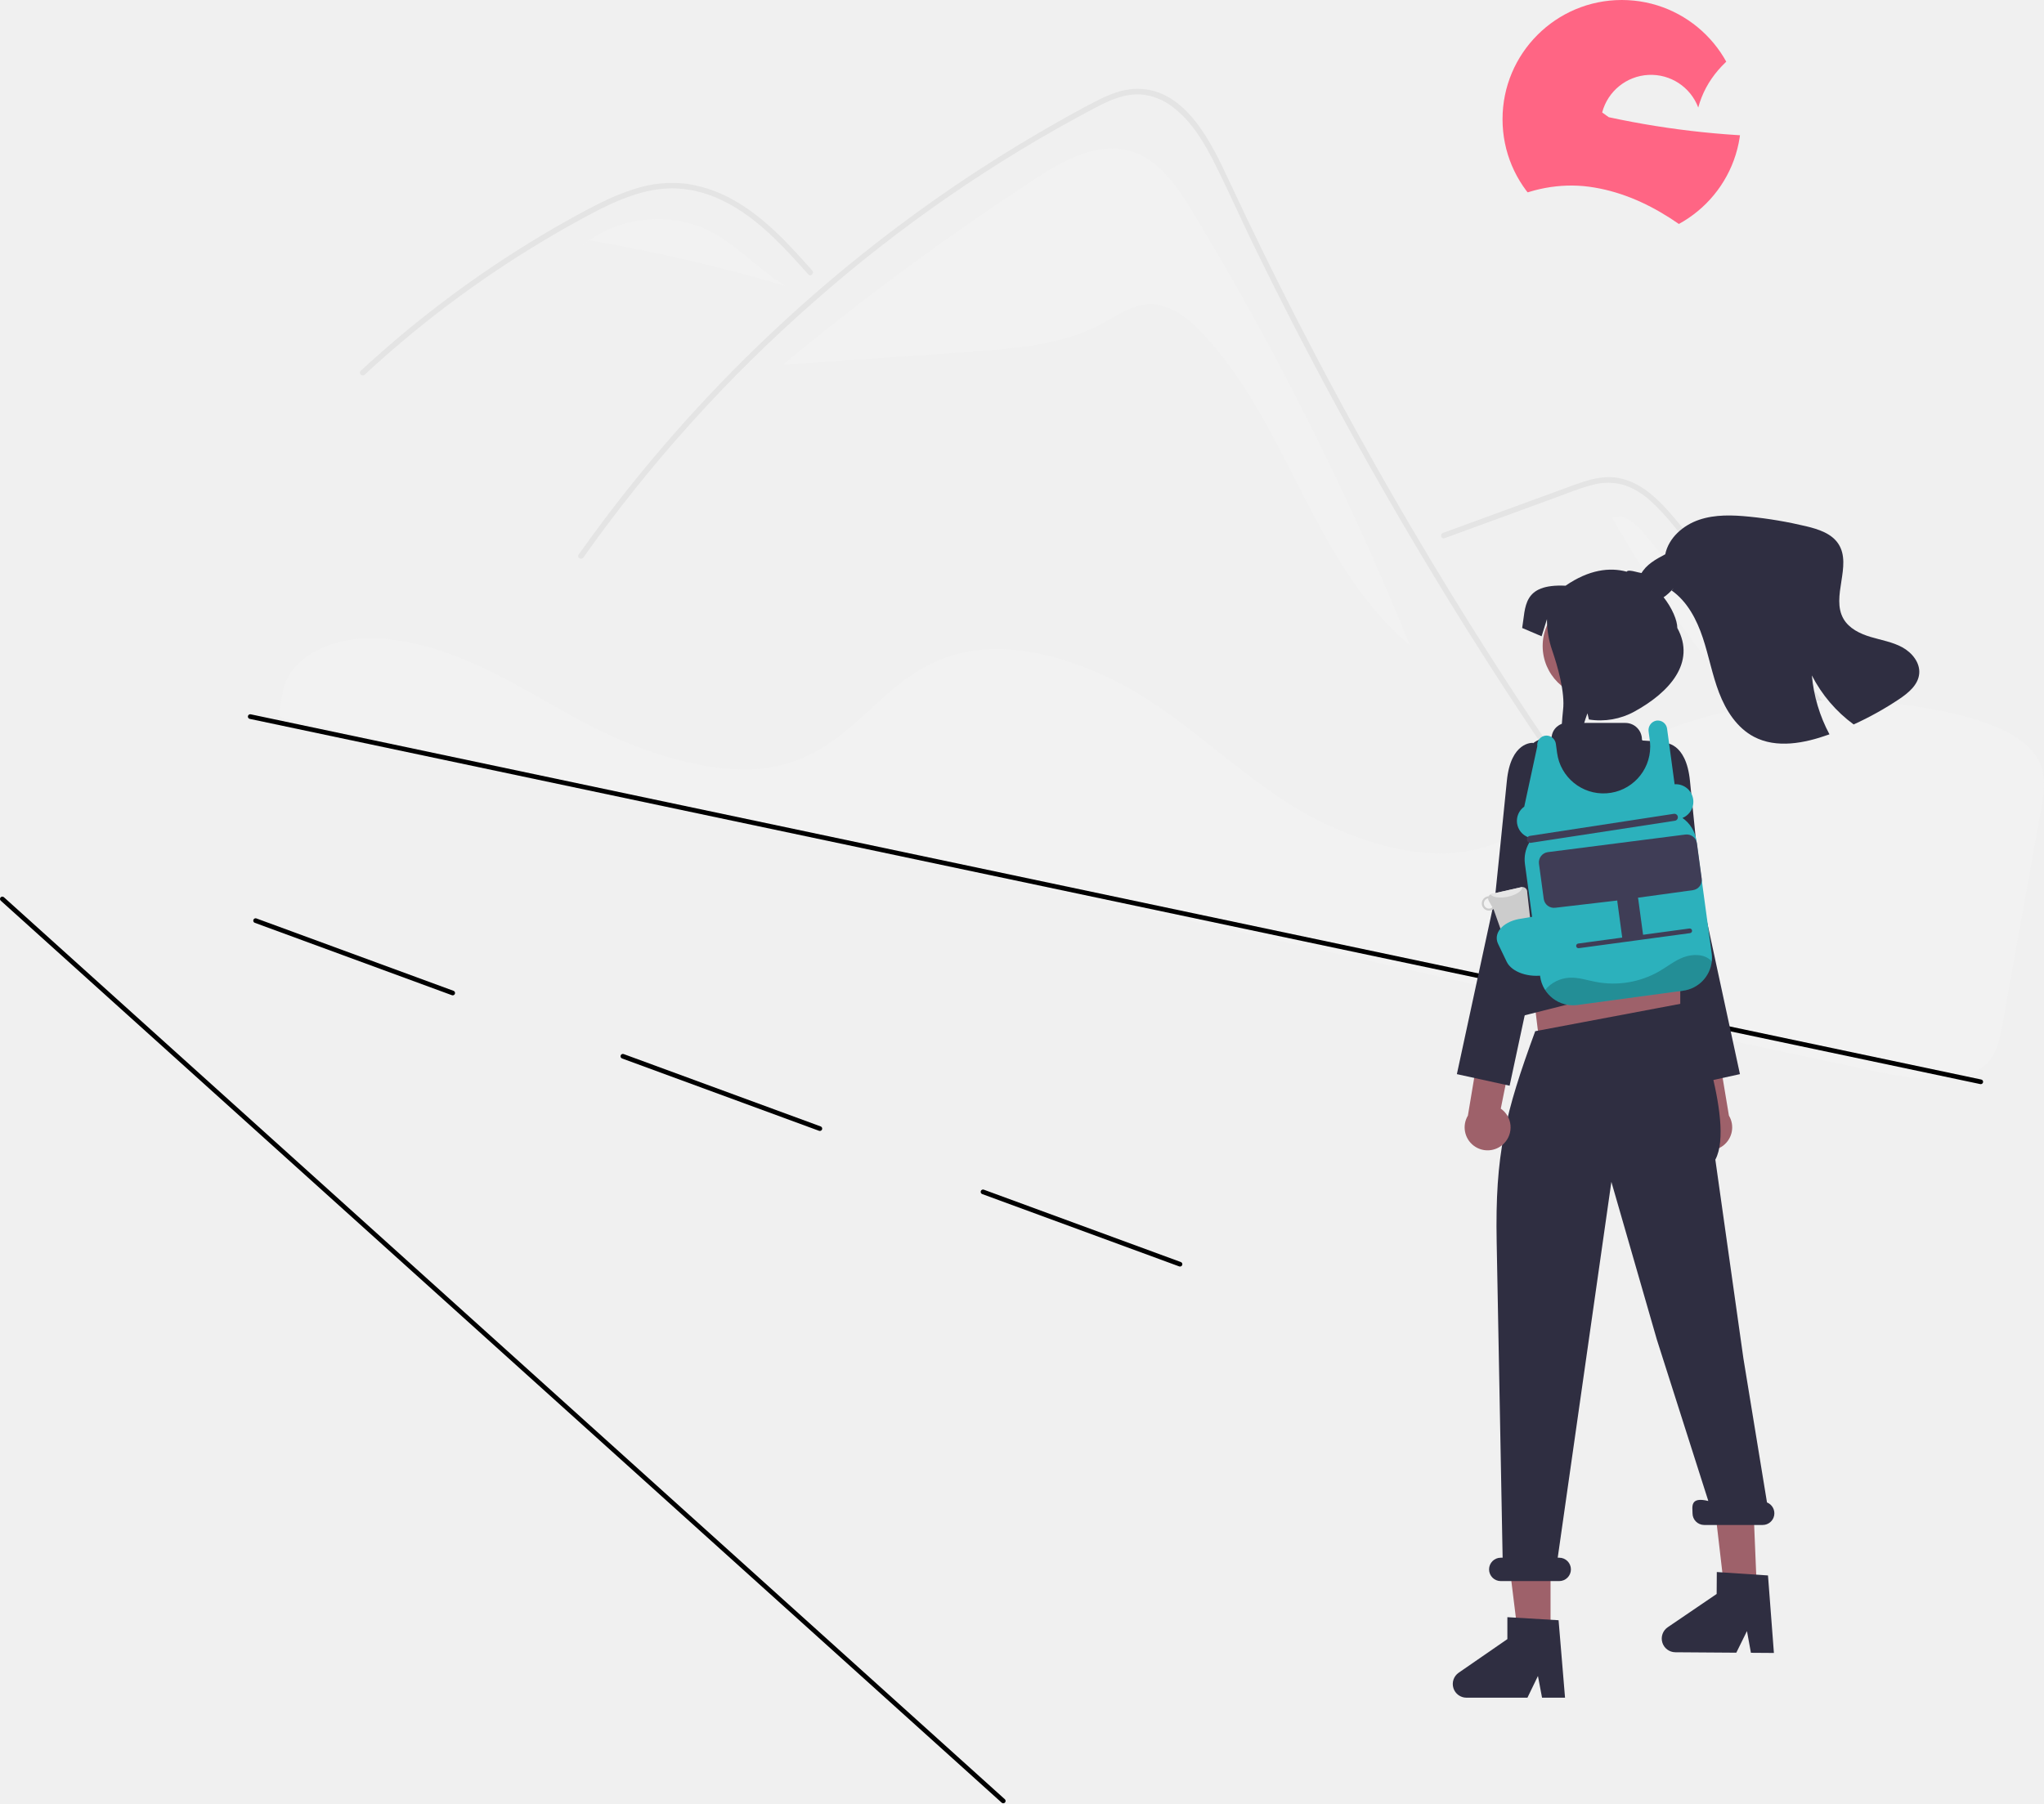
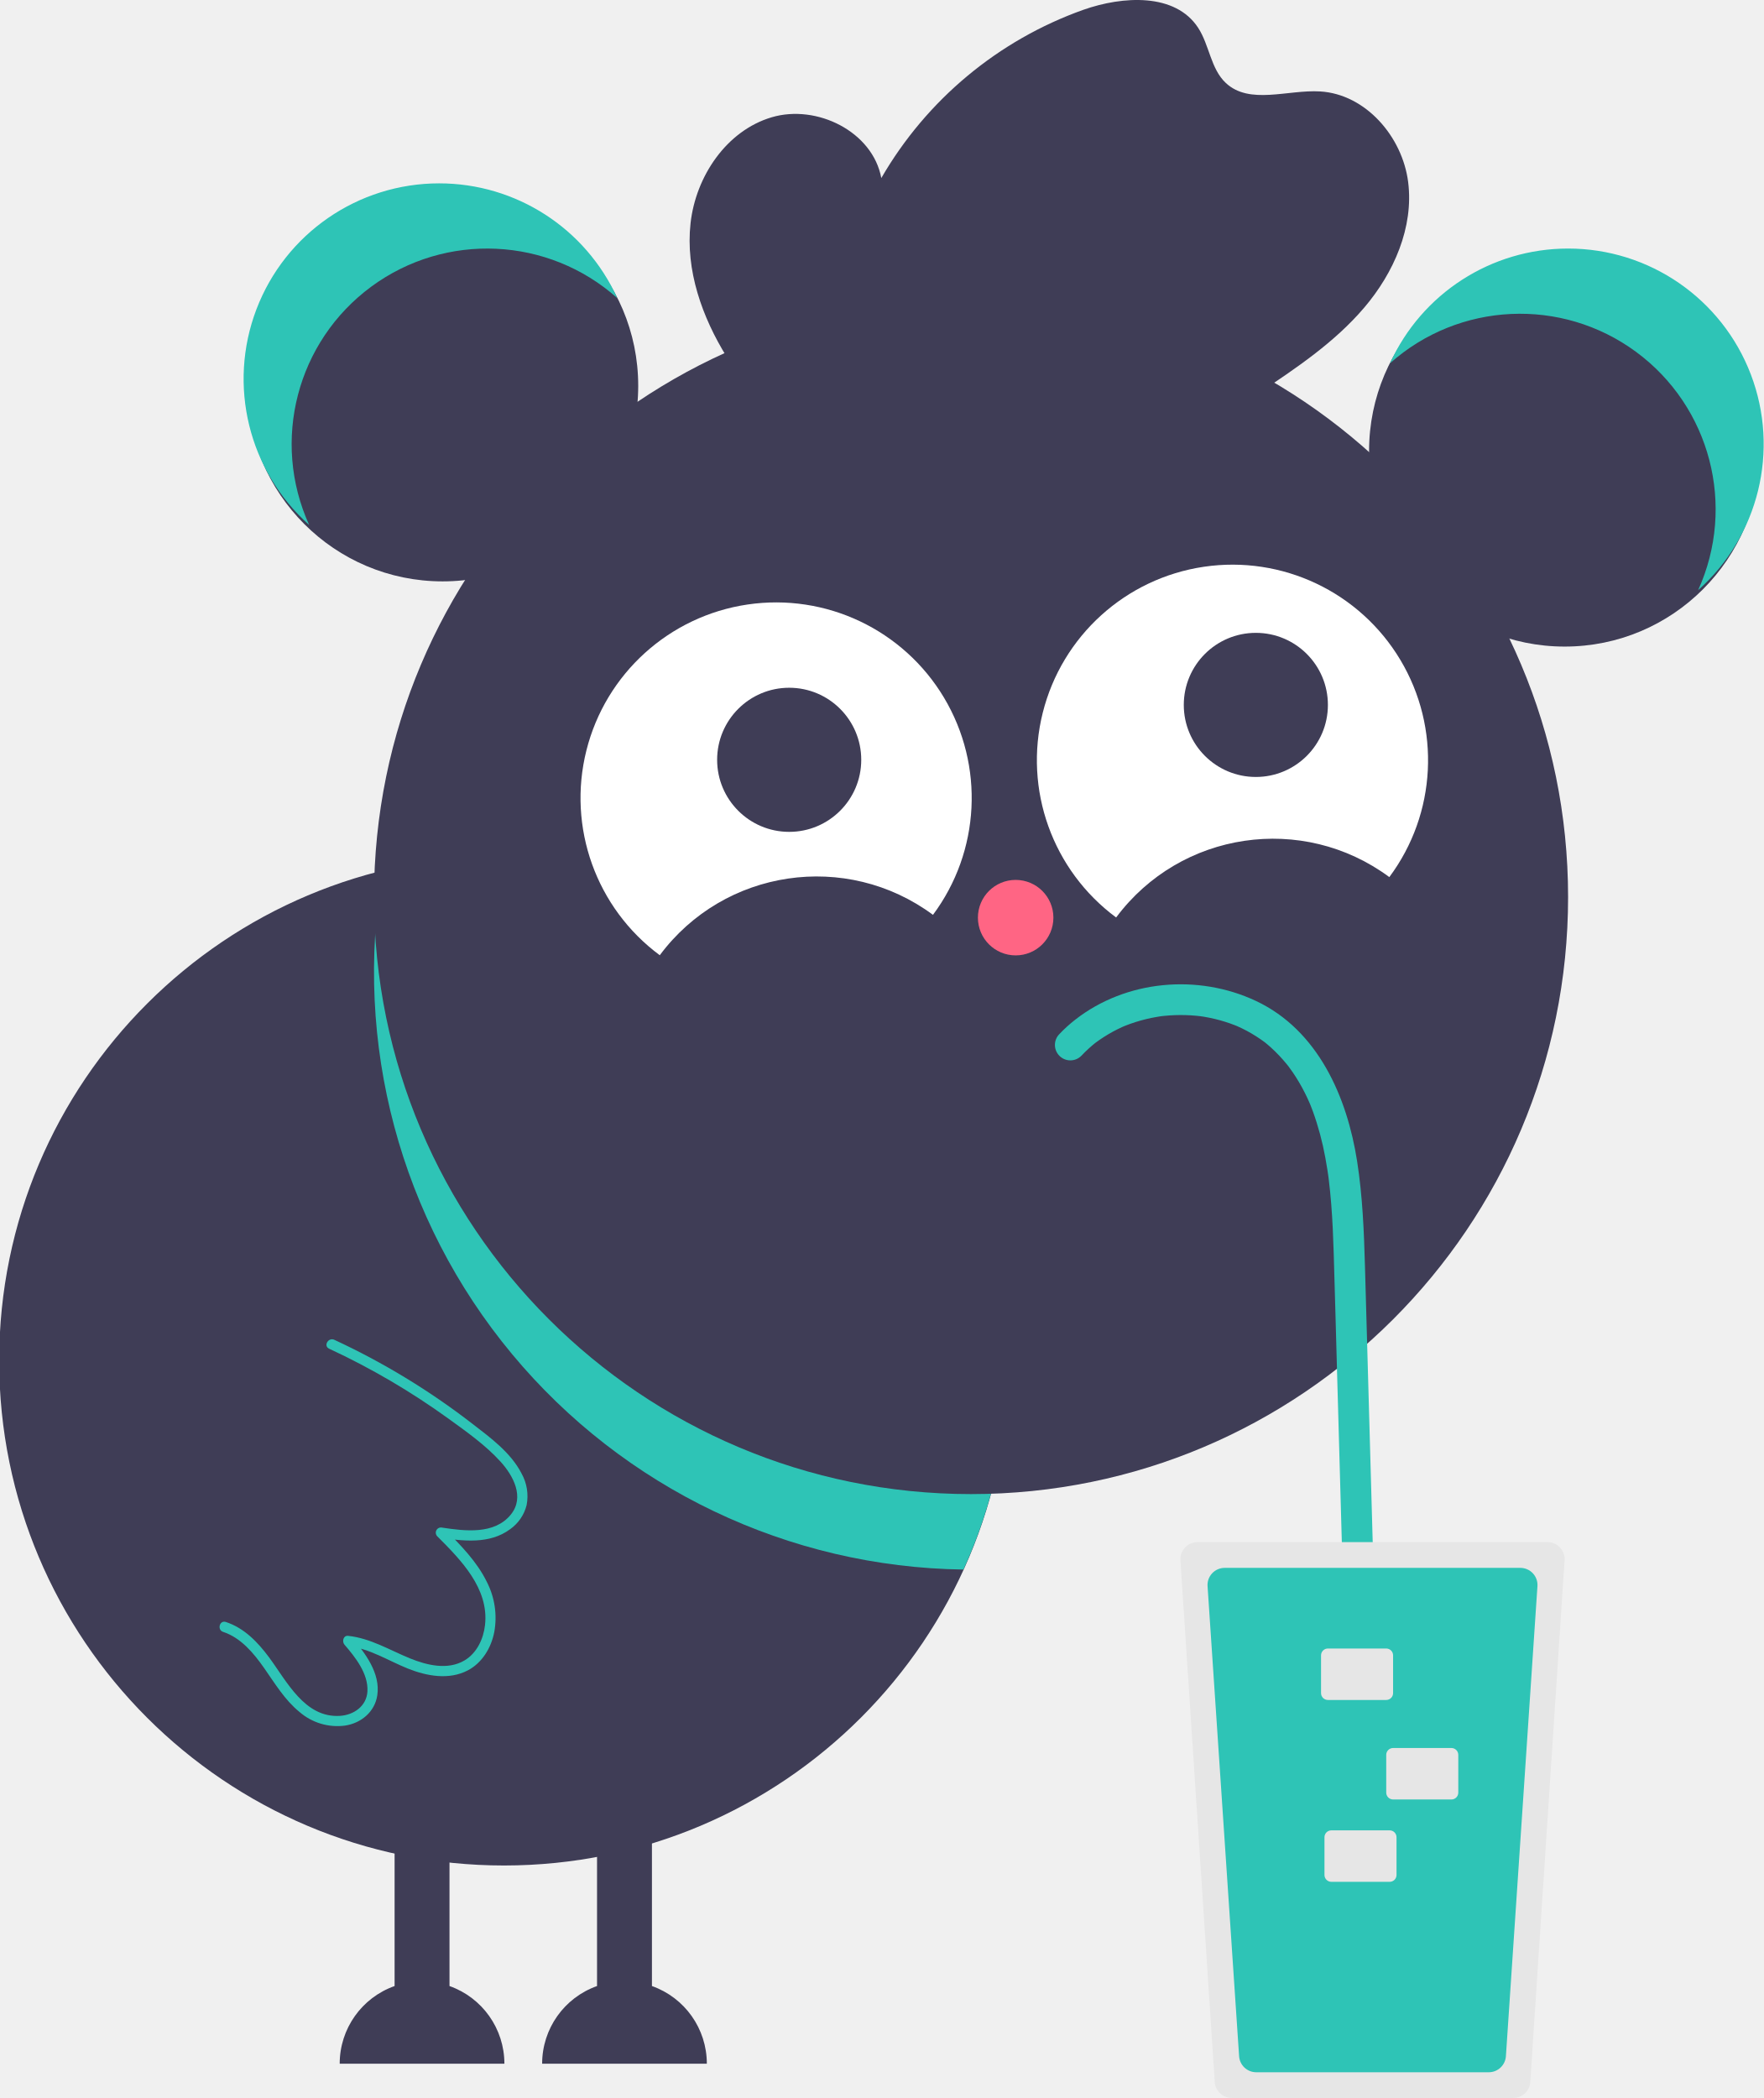
- <svg xmlns="http://www.w3.org/2000/svg" id="currentIllo" data-name="Layer 1" width="874.039" height="771.292" viewBox="0 0 874.039 771.292" class="injected-svg DownloadModal__ImageFile-sc-p17csy-5 iIfSkb grid_media">
-   <path d="M673.062,155.137c-6.611-10.934-14.444-22.608-26.712-26.178-14.207-4.135-28.802,4.079-41.181,12.184a1200.013,1200.013,0,0,0-106.794,78.684l.037.424q39.846-2.748,79.691-5.496c19.192-1.324,39.044-2.83,56.005-11.909,6.436-3.445,12.71-8.047,20.003-8.368,9.061-.398,16.962,5.93,23.17,12.541,36.727,39.109,47.355,98.916,88.558,133.276A1307.621,1307.621,0,0,0,673.062,155.137Z" transform="translate(-162.9803 -64.354)" fill="#f2f2f2" />
-   <path d="M898.816,486.852c-4.061-5.128-5.721-6.33-9.727-11.505Q840.159,412.063,797.108,344.504q-29.241-45.883-55.583-93.529-12.541-22.651-24.394-45.658-9.198-17.839-17.985-35.891c-1.675-3.437-3.303-6.891-4.923-10.352-3.817-8.139-7.563-16.318-11.585-24.346-4.583-9.151-10.162-18.744-18.578-24.891a25.346,25.346,0,0,0-13.204-5.081c-6.851-.443-13.173,2.386-19.115,5.476a615.324,615.324,0,0,0-120.996,83.438A629.917,629.917,0,0,0,412.444,302.789c-.869,1.241-2.924.055-2.047-1.193q5.18-7.325,10.565-14.492A633.399,633.399,0,0,1,582.67,136.269q15.73-10.194,32.051-19.431c5.484-3.106,10.992-6.171,16.594-9.048,5.492-2.821,11.324-5.358,17.598-5.452,21.351-.332,32.407,23.848,40,40.119q3.58,7.681,7.246,15.314,13.856,28.981,28.779,57.432,9.21,17.566,18.823,34.927,29.917,54.062,63.596,105.935c29.743,45.808,59.25,86.275,93.134,129.112C901.424,486.362,899.756,488.053,898.816,486.852Z" transform="translate(-162.9803 -64.354)" fill="#e4e4e4" />
-   <path d="M508.636,181.73c-1.24-1.383-2.473-2.766-3.722-4.149-9.846-10.889-20.411-21.652-33.931-27.894a49.228,49.228,0,0,0-20.624-4.781c-7.38.024-14.595,1.96-21.414,4.67-3.224,1.288-6.377,2.75-9.482,4.307-3.548,1.786-7.033,3.69-10.502,5.61q-9.767,5.405-19.281,11.284-18.93,11.699-36.674,25.184-9.198,6.993-18.017,14.445-8.202,6.922-16.073,14.216c-1.122,1.035-2.797-.64-1.675-1.675,1.383-1.288,2.782-2.568,4.18-3.832q5.927-5.358,12.043-10.51,11.153-9.411,22.884-18.096,18.242-13.513,37.74-25.192,9.743-5.832,19.755-11.174c2.015-1.075,4.054-2.126,6.116-3.121a97.502,97.502,0,0,1,14.54-5.919,51.724,51.724,0,0,1,21.96-2.157,57.173,57.173,0,0,1,20.261,7.009c13.275,7.42,23.572,18.894,33.591,30.091C511.323,181.184,509.655,182.867,508.636,181.73Z" transform="translate(-162.9803 -64.354)" fill="#e4e4e4" />
-   <path d="M780.643,294.569l31.811-11.635L828.249,277.157c5.144-1.881,10.276-4.023,15.593-5.37a24.6,24.6,0,0,1,14.114.18,32.529,32.529,0,0,1,11.008,6.824,89.337,89.337,0,0,1,9.029,9.642c3.439,4.133,6.827,8.308,10.23,12.47q21.068,25.765,41.86,51.755,20.792,25.989,41.306,52.198,20.564,26.274,40.845,52.767,2.484,3.246,4.965,6.494c.914,1.196,2.973.017,2.047-1.196q-20.431-26.76-41.147-53.3-20.767-26.604-41.82-52.982-21.053-26.378-42.391-52.527-5.316-6.515-10.649-13.015c-2.999-3.655-5.965-7.35-9.254-10.753-6.039-6.245-13.583-11.764-22.614-11.914-5.31-.088-10.448,1.597-15.381,3.381-5.318,1.924-10.624,3.884-15.935,5.826l-32.034,11.716-8.008,2.929c-1.421.52-.807,2.812.63,2.286Z" transform="translate(-162.9803 -64.354)" fill="#e4e4e4" />
-   <path d="M466.796,163.388c-16.166-8.308-36.868-6.681-51.723,3.699a737.726,737.726,0,0,1,83.932,19.589C487.555,179.967,478.599,169.455,466.796,163.388Z" transform="translate(-162.9803 -64.354)" fill="#f2f2f2" />
-   <path d="M414.914,167.059l-3.112,2.53c1.053-.885,2.147-1.715,3.271-2.501C415.02,167.078,414.967,167.068,414.914,167.059Z" transform="translate(-162.9803 -64.354)" fill="#f2f2f2" />
-   <path d="M867.766,294.685c-3.131-3.812-6.517-7.803-11.201-9.351l-4.373.172A496.015,496.015,0,0,0,984.306,436.543Q926.036,365.614,867.766,294.685Z" transform="translate(-162.9803 -64.354)" fill="#f2f2f2" />
-   <path d="M667.565,606.081a.992.992,0,0,1-.345-.062l-84.261-30.953a1.0 1,0,0,1,.689-1.877L667.91,604.142a1.0 1,0,0,1-.345,1.938Z" transform="translate(-162.9803 -64.354)" />
-   <path d="M513.565,548.081a.992.992,0,0,1-.345-.062l-84.261-30.953a1.0 1,0,0,1,.689-1.877L513.91,546.142a1.0 1,0,0,1-.345,1.938Z" transform="translate(-162.9803 -64.354)" />
-   <path d="M356.565,490.081a.992.992,0,0,1-.345-.062l-84.261-30.953a1.0 1,0,1,1,.689-1.877L356.91,488.142a1.0 1,0,0,1-.345,1.938Z" transform="translate(-162.9803 -64.354)" />
-   <path d="M340.778,339.738c-3.513-.785-7.07-1.405-10.583-1.837l-.511-.063c-23.321-2.777-43.01,6.958-45.796,22.645l-.495,2.838c-.309,1.795-.643,3.725-1.04,5.86-.192,1.054.867,2.132,2.407,2.476L845.649,497.037c39.607,8.564,79.087,17.024,117.337,25.144a177.652,177.652,0,0,0,21.711,3.511c10.927.926,18.927-.293,24.46-3.725l.001 0c6.877-4.253,8.607-11.157,10.019-19.078,2.846-15.997,5.877-32.793,8.897-49.538,2.661-14.758,5.316-29.477,7.832-43.574,1.478-8.369,2.281-15.869-2.879-22.891-5.596-7.598-17.581-13.494-35.623-17.527-.218-.049-.434-.097-.655-.145-56.592-12.407-117.619-2.55-151.854,24.53-3.942,3.118-7.734,6.553-11.401,9.875a158.915,158.915,0,0,1-17.302,14.232,66.95,66.95,0,0,1-10.666,5.986c-.257.125-.548.255-.851.372-.705.318-1.433.613-2.135.865a62.042,62.042,0,0,1-12.655,3.397l-.431.065c-.326.056-.678.107-1.027.147a68.206,68.206,0,0,1-7.479.589c-10.812.309-22.585-1.669-34.991-5.882a151.752,151.752,0,0,1-32.578-15.751c-10.814-6.914-20.639-14.717-30.141-22.263-4.173-3.316-8.49-6.743-12.828-10.046-.815-.622-1.618-1.23-2.434-1.842-5.313-3.969-10.177-7.354-14.871-10.348a146.281,146.281,0,0,0-37.143-17.035c-13.864-4.03-26.63-5.128-37.931-3.275a60.649,60.649,0,0,0-9.253,2.27c-13.923,4.597-23.917,13.74-33.581,22.583-12.021,10.999-24.453,22.373-44.611,25.204-23.263,3.273-53.836-7.081-74.693-17.866-6.557-3.391-13.045-7.056-19.318-10.601q-3.801-2.148-7.611-4.28c-4.993-2.785-9.099-4.982-12.918-6.915l-1.208-.614c-.673-.337-1.346-.675-2.034-1.007-4.55-2.238-8.825-4.154-13.075-5.86l-1.004-.409c-2.021-.785-3.918-1.486-5.788-2.137l-.747-.259A109.236,109.236,0,0,0,340.778,339.738Z" transform="translate(-162.9803 -64.354)" fill="#f2f2f2" />
-   <path d="M1009.981,528.062a1.009,1.009,0,0,1-.208-.021l-740-156.208a1,1,0,0,1,.413-1.957l740,156.208a1,1,0,0,1-.206,1.979Z" transform="translate(-162.9803 -64.354)" />
-   <circle cx="693.5" cy="51" r="51" fill="#ff6584" />
-   <path d="M948.516,76.224c-24.717-3.341-52.935,10.019-59.341,34.124a21.597,21.597,0,0,0-41.093,2.109l2.83,2.027a372.275,372.275,0,0,0,160.659-.726C994.377,95.688,973.233,79.565,948.516,76.224Z" transform="translate(-162.9803 -64.354)" fill="#f0f0f0" />
-   <path d="M842.516,144.224c-24.717-3.341-52.935,10.019-59.341,34.124a21.597,21.597,0,0,0-41.093,2.109l2.83,2.027a372.275,372.275,0,0,0,160.659-.726C888.377,163.688,867.233,147.565,842.516,144.224Z" transform="translate(-162.9803 -64.354)" fill="#f0f0f0" />
-   <path d="M886.872,553.437a9.76,9.76,0,0,1,1.357-14.904L872.689,461.346l17.161,5.51,12.439,74.659A9.813,9.813,0,0,1,886.872,553.437Z" transform="translate(-162.9803 -64.354)" fill="#9e616a" />
-   <path d="M863.926,390.13l10.648-8.037s9.393-.665,11.056,16.274,5.079,49.95,5.079,49.95l16.293,75.463-22.554,4.95-17.451-81.438-10.469-24.184Z" transform="translate(-162.9803 -64.354)" fill="#2f2e41" />
-   <polygon points="718.5 449 658.5 448 653.5 407 718.5 407 718.5 449" fill="#9e616a" />
-   <polygon points="663.032 699.832 649.181 699.831 642.591 646.404 663.034 646.405 663.032 699.832" fill="#9e616a" />
-   <polygon points="751.276 680.645 737.425 680.548 731.21 627.076 749.225 631.209 751.276 680.645" fill="#9e616a" />
-   <polygon points="707.954 371.691 711.092 379.851 710.465 388.011 649.04 409.286 652.088 373.574 658.993 365.414 707.954 371.691" fill="#ffb6b6" />
-   <circle cx="681.602" cy="276.32" r="21.938" fill="#9e616a" />
-   <path d="M832.208,790.486h-9.829l-1.754-9.279-4.493,9.279H790.064a5.86,5.86,0,0,1-3.33-10.682l20.817-14.377v-9.381l21.896,1.307Z" transform="translate(-162.9803 -64.354)" fill="#2f2e41" />
-   <path d="M921.523,771.351l-9.828-.069-1.689-9.292-4.558,9.248-26.067-.182a5.86,5.86,0,0,1-3.255-10.705l20.917-14.231.066-9.381,21.886,1.46Z" transform="translate(-162.9803 -64.354)" fill="#2f2e41" />
-   <path d="M918.566,706.973l-10.086-61.619-12-85c8.788-16.32-11-67-11-67l-2.793.134L819.467,505.415l.014-.061c-12.931,35.268-17.215,52.691-16.506,90.248l2.547,135.01h-.799a5,5,0,0,0,0,10h25a5,5,0,0,0,0-10h-.645l22.947-160.757L871.48,637.354l22,69c-8-2-6.758,2.634-6.758,5.258a5,5,0,0,0,5,5h25a4.995,4.995,0,0,0,1.844-9.639Z" transform="translate(-162.9803 -64.354)" fill="#2f2e41" />
-   <path d="M890.403,495.979l-2-20a3.987,3.987,0,0,0-3.605-2.995c-.833-9.527-4.339-50.629-4.549-52.421l-.008-.076-1.594-34.058a5.037,5.037,0,0,0-4.703-4.79l-8.421-.55a.446.446,0,0,1-.431-.445,7.081,7.081,0,0,0-7.081-7.081H833.08a6.63,6.63,0,0,0-6.576,5.804.44.44,0,0,1-.448.396l-.003-0a11.845,11.845,0,0,0-11.915,9.824c-3.408,19.831-10.239,64.84-6.862,89.862,1.176,8.711-1.359,1.812-1.803,9.1a5.365,5.365,0,0,0,1.336,3.89c-2.058.598-2.856,2.821-2.328,4.916l-.438-.108a4,4,0,0,0,4.856,2.901L885.502,480.836C887.644,480.296,890.943,498.121,890.403,495.979Z" transform="translate(-162.9803 -64.354)" fill="#2f2e41" />
-   <path d="M806.089,553.437a9.76,9.76,0,0,0-1.357-14.904l15.54-77.187-17.161,5.51-12.439,74.659A9.813,9.813,0,0,0,806.089,553.437Z" transform="translate(-162.9803 -64.354)" fill="#9e616a" />
-   <path d="M829.034,390.13l-10.648-8.037s-9.393-.665-11.056,16.274-5.079,49.95-5.079,49.95l-16.293,75.463,22.554,4.95,17.451-81.438,10.469-24.184Z" transform="translate(-162.9803 -64.354)" fill="#2f2e41" />
-   <path d="M868.076,321.166c4.087,1.217,7.9-2.202,10.745-5.441l-1.011,1.2c6.692,4.713,10.693,12.39,13.289,20.161,2.596,7.763,4.044,15.894,6.975,23.546,2.93,7.643,7.66,15.037,14.9,18.85,9.699,5.107,21.583,2.785,31.9-.9.137-.051.266-.094.403-.146a65.737,65.737,0,0,1-7.523-25.191,59.771,59.771,0,0,0,17.873,20.967,137.213,137.213,0,0,0,19.381-10.779c3.984-2.665,8.183-6.109,8.645-10.882.471-4.738-3.067-9.065-7.24-11.344-4.173-2.279-8.971-3.05-13.529-4.421-4.55-1.362-9.194-3.599-11.584-7.711-5.509-9.459,3.761-22.8-2.151-32.02-2.913-4.533-8.568-6.349-13.812-7.609a182.606,182.606,0,0,0-24.317-4.104c-7.189-.72-14.617-.985-21.455,1.328-6.838,2.313-13.041,7.686-14.506,14.763-3.993,2.099-8.217,4.421-10.359,8.405C862.558,313.815,863.749,319.881,868.076,321.166Z" transform="translate(-162.9803 -64.354)" fill="#2f2e41" />
-   <path d="M874.177,319.572c3.914,4.903,6.044,10.205,6.044,13.38,8.13,14.859-3.496,27.623-18.356,35.753a30.443,30.443,0,0,1-19.45,3.391l-.622-2.654-.842,2.39s-9.675,31.954-12.866,33.828c1.211-5.687,2.598-32.017,3.272-37.567.933-7.554-2.32-18.799-4.667-25.638a40.366,40.366,0,0,1-2.21-13.1v-.195l-2.285,7.34-8.319-3.549c1.548-8.878,0-18.956,18.556-18.082,10.036-6.902,18.873-7.953,26.133-5.996.937-1.448,6.339,1.264,7.9.502" transform="translate(-162.9803 -64.354)" fill="#2f2e41" />
-   <path d="M894.95,475.58a14.211,14.211,0,0,1-12.22,12.5l-45.17,6.12a14.224,14.224,0,0,1-15.99-12.18l-6.51-48.14a14.175,14.175,0,0,1,1.8-9.04l-.31-2.34a7.49,7.49,0,0,1-1.78-13.14l5.58-25.85a4.007,4.007,0,0,1,3.82-4.54,4.113,4.113,0,0,1,4.13,3.63l.51,3.8a20.001,20.001,0,0,0,39.82-2.66,20.672,20.672,0,0,0-.18-2.71l-.5-3.74a4.15,4.15,0,0,1,3.18-4.69,3.999,3.999,0,0,1,4.71,3.4l3.23,23.8a7.492,7.492,0,0,1,3.35,14.41,14.165,14.165,0,0,1,5.97,9.74l6.52,48.15A14,14,0,0,1,894.95,475.58Z" transform="translate(-162.9803 -64.354)" fill="#2cb1bc" />
-   <path d="M815.906,423.559a1.502,1.502,0,0,1,1.285-1.688l61.566-9.437a1.5,1.5,0,1,1,.402,2.973l-61.566,9.437A1.502,1.502,0,0,1,815.906,423.559Z" transform="translate(-162.9803 -64.354)" fill="#3f3d56" />
-   <path d="M823.101,448.829l-2.035-15.036a4.413,4.413,0,0,1,3.782-4.965l58.801-7.522a4.413,4.413,0,0,1,4.965,3.782l2.035,15.036a4.413,4.413,0,0,1-3.782,4.965L863.381,448.32a4.413,4.413,0,0,1,.117.489l2.079,15.36,19.819-2.682a1,1,0,1,1,.268,1.982l-19.819,2.682-8.919,1.207L838.098,469.906a1,1,0,0,1-.268-1.982l18.828-2.548-2.079-15.36a4.414,4.414,0,0,1-.017-.502l-26.496,3.097A4.413,4.413,0,0,1,823.101,448.829Z" transform="translate(-162.9803 -64.354)" fill="#3f3d56" />
-   <path d="M591.98,835.646a.998.998,0,0,1-.669-.257l-428-385.792a1,1,0,0,1,1.339-1.486l428,385.792a1,1,0,0,1-.67,1.743Z" transform="translate(-162.9803 -64.354)" />
-   <path d="M816.03,445.94a2.026,2.026,0,0,0-2.15-2.17,1.864,1.864,0,0,0-.32.04l-12.66,2.86a2.085,2.085,0,0,0-1.34,1.03,2.606,2.606,0,0,0-.55.08,3.076,3.076,0,1,0,1.36,6,3.118,3.118,0,0,0,1.24-.6l4.29,12.08a2.015,2.015,0,0,0,2.21.97l8.23-1.86a2.043,2.043,0,0,0,1.57-1.82Zm-15.85,6.98a2.2,2.2,0,0,1-.98-4.29c.04-.01.08,0,.12-.01a2.071,2.071,0,0,0,.27,1.04L801.16,452.4A2.071,2.071,0,0,1,800.18,452.92Z" transform="translate(-162.9803 -64.354)" fill="#ccc" />
-   <path d="M813.88,443.77c.12,1.6-2.62,3.44-6.29,4.17-3.37.69-6.39.21-7.24-1.05a1.919,1.919,0,0,1,.55-.22l12.66-2.86A1.864,1.864,0,0,1,813.88,443.77Z" transform="translate(-162.9803 -64.354)" fill="#e6e6e6" />
-   <path d="M807.264,475.724l-3.675-7.646c-2.153-4.479,1.789-9.245,8.787-10.624L821,456l3.607,25.202-.747.147C816.862,482.727,809.417,480.203,807.264,475.724Z" transform="translate(-162.9803 -64.354)" fill="#2cb1bc" />
-   <g opacity="0.2">
-     <path d="M894.95,475.58a14.211,14.211,0,0,1-12.22,12.5l-45.17,6.12a14.208,14.208,0,0,1-13.87-6.42,14.512,14.512,0,0,1,10.36-5.24c3.88-.2,7.64,1.09,11.44,1.81a39.589,39.589,0,0,0,26.83-4.45c3.53-2.05,6.71-4.67,10.59-6.13,3.88-1.45,8.89-1.4,11.7,1.43A4.033,4.033,0,0,1,894.95,475.58Z" transform="translate(-162.9803 -64.354)" />
-   </g>
+ <svg xmlns="http://www.w3.org/2000/svg" data-name="Layer 1" width="514" height="611.437" viewBox="0 0 514 611.437">
+   <circle cx="129" cy="112.437" r="57" fill="#3f3d56" />
+   <circle cx="456" cy="131.437" r="57" fill="#3f3d56" />
+   <path d="M800,216.718a56.996,56.996,0,0,0-51.899,33.438,56.992,56.992,0,0,1,89.798,66.124A56.991,56.991,0,0,0,800,216.718Z" transform="translate(-343 -144.2816)" fill="#2ec4b6" />
+   <path d="M471,197.718a56.996,56.996,0,0,1,51.899,33.438,56.992,56.992,0,0,0-89.798,66.124A56.991,56.991,0,0,1,471,197.718Z" transform="translate(-343 -144.2816)" fill="#2ec4b6" />
+   <path d="M637,540.718a147.12,147.12,0,1,1-147-147A146.505,146.505,0,0,1,637,540.718Z" transform="translate(-343 -144.2816)" fill="#3f3d56" />
+   <path d="M637,540.718a146.505,146.505,0,0,1-13.21,60.99A174.121,174.121,0,0,1,454.53,398.028,147.12,147.12,0,0,1,637,540.718Z" transform="translate(-343 -144.2816)" fill="#2ec4b6" />
+   <circle cx="283" cy="261.437" r="174" fill="#3f3d56" />
+   <path d="M668.284,411.67a56.999,56.999,0,0,1,79.62-11.77,57.002,57.002,0,1,0-79.62,11.77Z" transform="translate(-343 -144.2816)" fill="#fff" />
+   <path d="M535.284,422.67a56.999,56.999,0,0,1,79.62-11.77,57.002,57.002,0,1,0-79.62,11.77Z" transform="translate(-343 -144.2816)" fill="#fff" />
+   <circle cx="230" cy="221.437" r="21" fill="#3f3d56" />
+   <circle cx="366" cy="205.437" r="21" fill="#3f3d56" />
+   <circle cx="296" cy="267.437" r="11" fill="#ff6584" />
+   <path d="M474,723.089v-48.371H458v48.371a24.006,24.006,0,0,0-16,22.629v0h48v-0A24.006,24.006,0,0,0,474,723.089Z" transform="translate(-343 -144.2816)" fill="#3f3d56" />
+   <path d="M533,723.089v-48.371H517v48.371a24.006,24.006,0,0,0-16,22.629v0h48v-0A24.006,24.006,0,0,0,533,723.089Z" transform="translate(-343 -144.2816)" fill="#3f3d56" />
+   <path d="M554.862,248.405c-7.25-11.672-12.119-25.383-10.611-39.041s10.455-26.984,23.626-30.898,29.487,4.195,31.969,17.709a111.128,111.128,0,0,1,58.879-49.037c11.511-4.056,26.809-4.976,33.466,5.254,3.294,5.063,3.647,11.947,8.06,16.072,6.918,6.467,18.011,1.912,27.465,2.465,13.294.777,23.996,13.184,25.671,26.395s-4.177,26.488-12.813,36.624-19.872,17.656-30.953,25.041" transform="translate(-343 -144.2816)" fill="#3f3d56" />
+   <path d="M658.128,451.995c.716-.757,1.456-1.49,2.228-2.189q.512-.464,1.041-.91.33-.278.666-.549c.387-.312.51-.388.04-.04a43.621,43.621,0,0,1,5.358-3.43q1.289-.692,2.624-1.296c.209-.095.42-.186.63-.279-.943.42-.204.086.039-.011q.801-.321,1.613-.612a46.37,46.37,0,0,1,6.156-1.729c.963-.2,1.932-.356,2.902-.511.654-.104-.823.091-.164.023.288-.03.575-.068.862-.098q.863-.09,1.73-.149a48.373,48.373,0,0,1,6.247-.022c1.04.063,2.074.169,3.108.291-1.043-.123.152.028.518.088q.854.14,1.703.312a45.525,45.525,0,0,1,5.993,1.641q.732.256,1.455.538c.268.104.533.213.799.32-.134-.054-.877-.39-.125-.048.941.427,1.873.867,2.786,1.352a44.009,44.009,0,0,1,5.369,3.422c.519.381-.584-.483-.092-.067.22.186.449.363.67.548q.532.445,1.048.91c.88.793,1.724,1.626,2.535,2.488q1.112,1.181,2.14,2.437c-.009-.011.772.957.356.435-.349-.438.144.191.222.296q.621.831,1.206,1.689a52.356,52.356,0,0,1,3.438,5.835q.726,1.432,1.371,2.903c.095.215.422,1.01.067.145.096.234.192.468.286.703q.354.883.682,1.777a83.67,83.67,0,0,1,3.612,13.445q.327,1.743.598,3.495.122.782.233,1.565c-.002-.013.172,1.273.081.58-.08-.618.058.467.072.582.303,2.435.543,4.879.737,7.325.381,4.799.584,9.61.73,14.421.371,12.205.686,24.412,1.029,36.619l2.097,74.764,2.097,74.764.26,9.281a4.5,4.5,0,0,0,9,0l-2.155-76.826-2.14-76.311-1.077-38.413c-.288-10.285-.703-20.56-2.286-30.742-2.915-18.753-11.385-38.248-29.492-46.763-16.912-7.953-37.841-6.108-52.658,5.456a41.373,41.373,0,0,0-4.612,4.182,4.5,4.5,0,0,0,6.364,6.364Z" transform="translate(-343 -144.2816)" fill="#2ec4b6" />
+   <path d="M692,593.718a5.006,5.006,0,0,0-5,5L696.998,750.653A5.023,5.023,0,0,0,702,755.718h82a5.006,5.006,0,0,0,5-5L799.002,598.653A4.995,4.995,0,0,0,794,593.718Z" transform="translate(-343 -144.2816)" fill="#e6e6e6" />
+   <path d="M699.916,601.218a5,5,0,0,0-4.988,5.334l9.194,137a5.014,5.014,0,0,0,4.988,4.666h67.779a5.014,5.014,0,0,0,4.988-4.666l9.194-137a5,5,0,0,0-4.988-5.334Z" transform="translate(-343 -144.2816)" fill="#2ec4b6" />
+   <path d="M730,624.718a2.003,2.003,0,0,0-2,2v11a2.003,2.003,0,0,0,2,2h17a2.003,2.003,0,0,0,2-2v-11a2.003,2.003,0,0,0-2-2Z" transform="translate(-343 -144.2816)" fill="#e6e6e6" />
+   <path d="M749,653.718a2.003,2.003,0,0,0-2,2v11a2.003,2.003,0,0,0,2,2h17a2.003,2.003,0,0,0,2-2v-11a2.003,2.003,0,0,0-2-2Z" transform="translate(-343 -144.2816)" fill="#e6e6e6" />
+   <path d="M731,677.718a2.003,2.003,0,0,0-2,2v11a2.003,2.003,0,0,0,2,2h17a2.003,2.003,0,0,0,2-2v-11a2.003,2.003,0,0,0-2-2Z" transform="translate(-343 -144.2816)" fill="#e6e6e6" />
+   <path d="M408.029,619.878c5.204,1.726,8.868,6.153,11.917,10.493,3.143,4.473,6.024,9.331,10.32,12.825a16.864,16.864,0,0,0,13.278,3.992c4.71-.71,8.702-4.002,9.419-8.858.943-6.395-3.533-12.314-7.459-16.864l-1.061,2.561c6.256.675,11.695,4.241,17.423,6.537,5.489,2.199,11.981,3.4,17.464.532,4.207-2.2,6.83-6.602,7.719-11.164a22.963,22.963,0,0,0-2.164-14.619c-2.919-5.968-7.705-10.791-12.348-15.435l-1.459,2.507c6.902,1.036,14.598,2.003,20.588-2.433a12.205,12.205,0,0,0,4.813-7.025,13.576,13.576,0,0,0-1.467-9.196c-3.149-6.133-9.093-10.457-14.422-14.57a210.268,210.268,0,0,0-40.158-24.41c-1.74-.809-3.265,1.777-1.514,2.59a211.455,211.455,0,0,1,34.771,20.381c5.251,3.797,10.8,7.712,15.176,12.528,3.715,4.089,7.098,10.343,3.041,15.397-4.772,5.946-13.408,4.839-20.029,3.844a1.513,1.513,0,0,0-1.459,2.507c6.92,6.923,15.138,15.234,13.934,25.889-.456,4.039-2.373,8.165-5.967,10.301-4.886,2.904-10.997,1.409-15.918-.599-5.975-2.437-11.48-5.858-18.023-6.563-1.41-.152-1.818,1.683-1.061,2.561,3.175,3.679,6.983,8.465,6.701,13.623-.236,4.316-3.999,6.897-8.034,7.142-10.265.621-15.447-10.066-20.651-17.074-3.294-4.435-7.202-8.51-12.571-10.291-1.837-.609-2.624,2.287-.798,2.893Z" transform="translate(-343 -144.2816)" fill="#2ec4b6" />
</svg>
